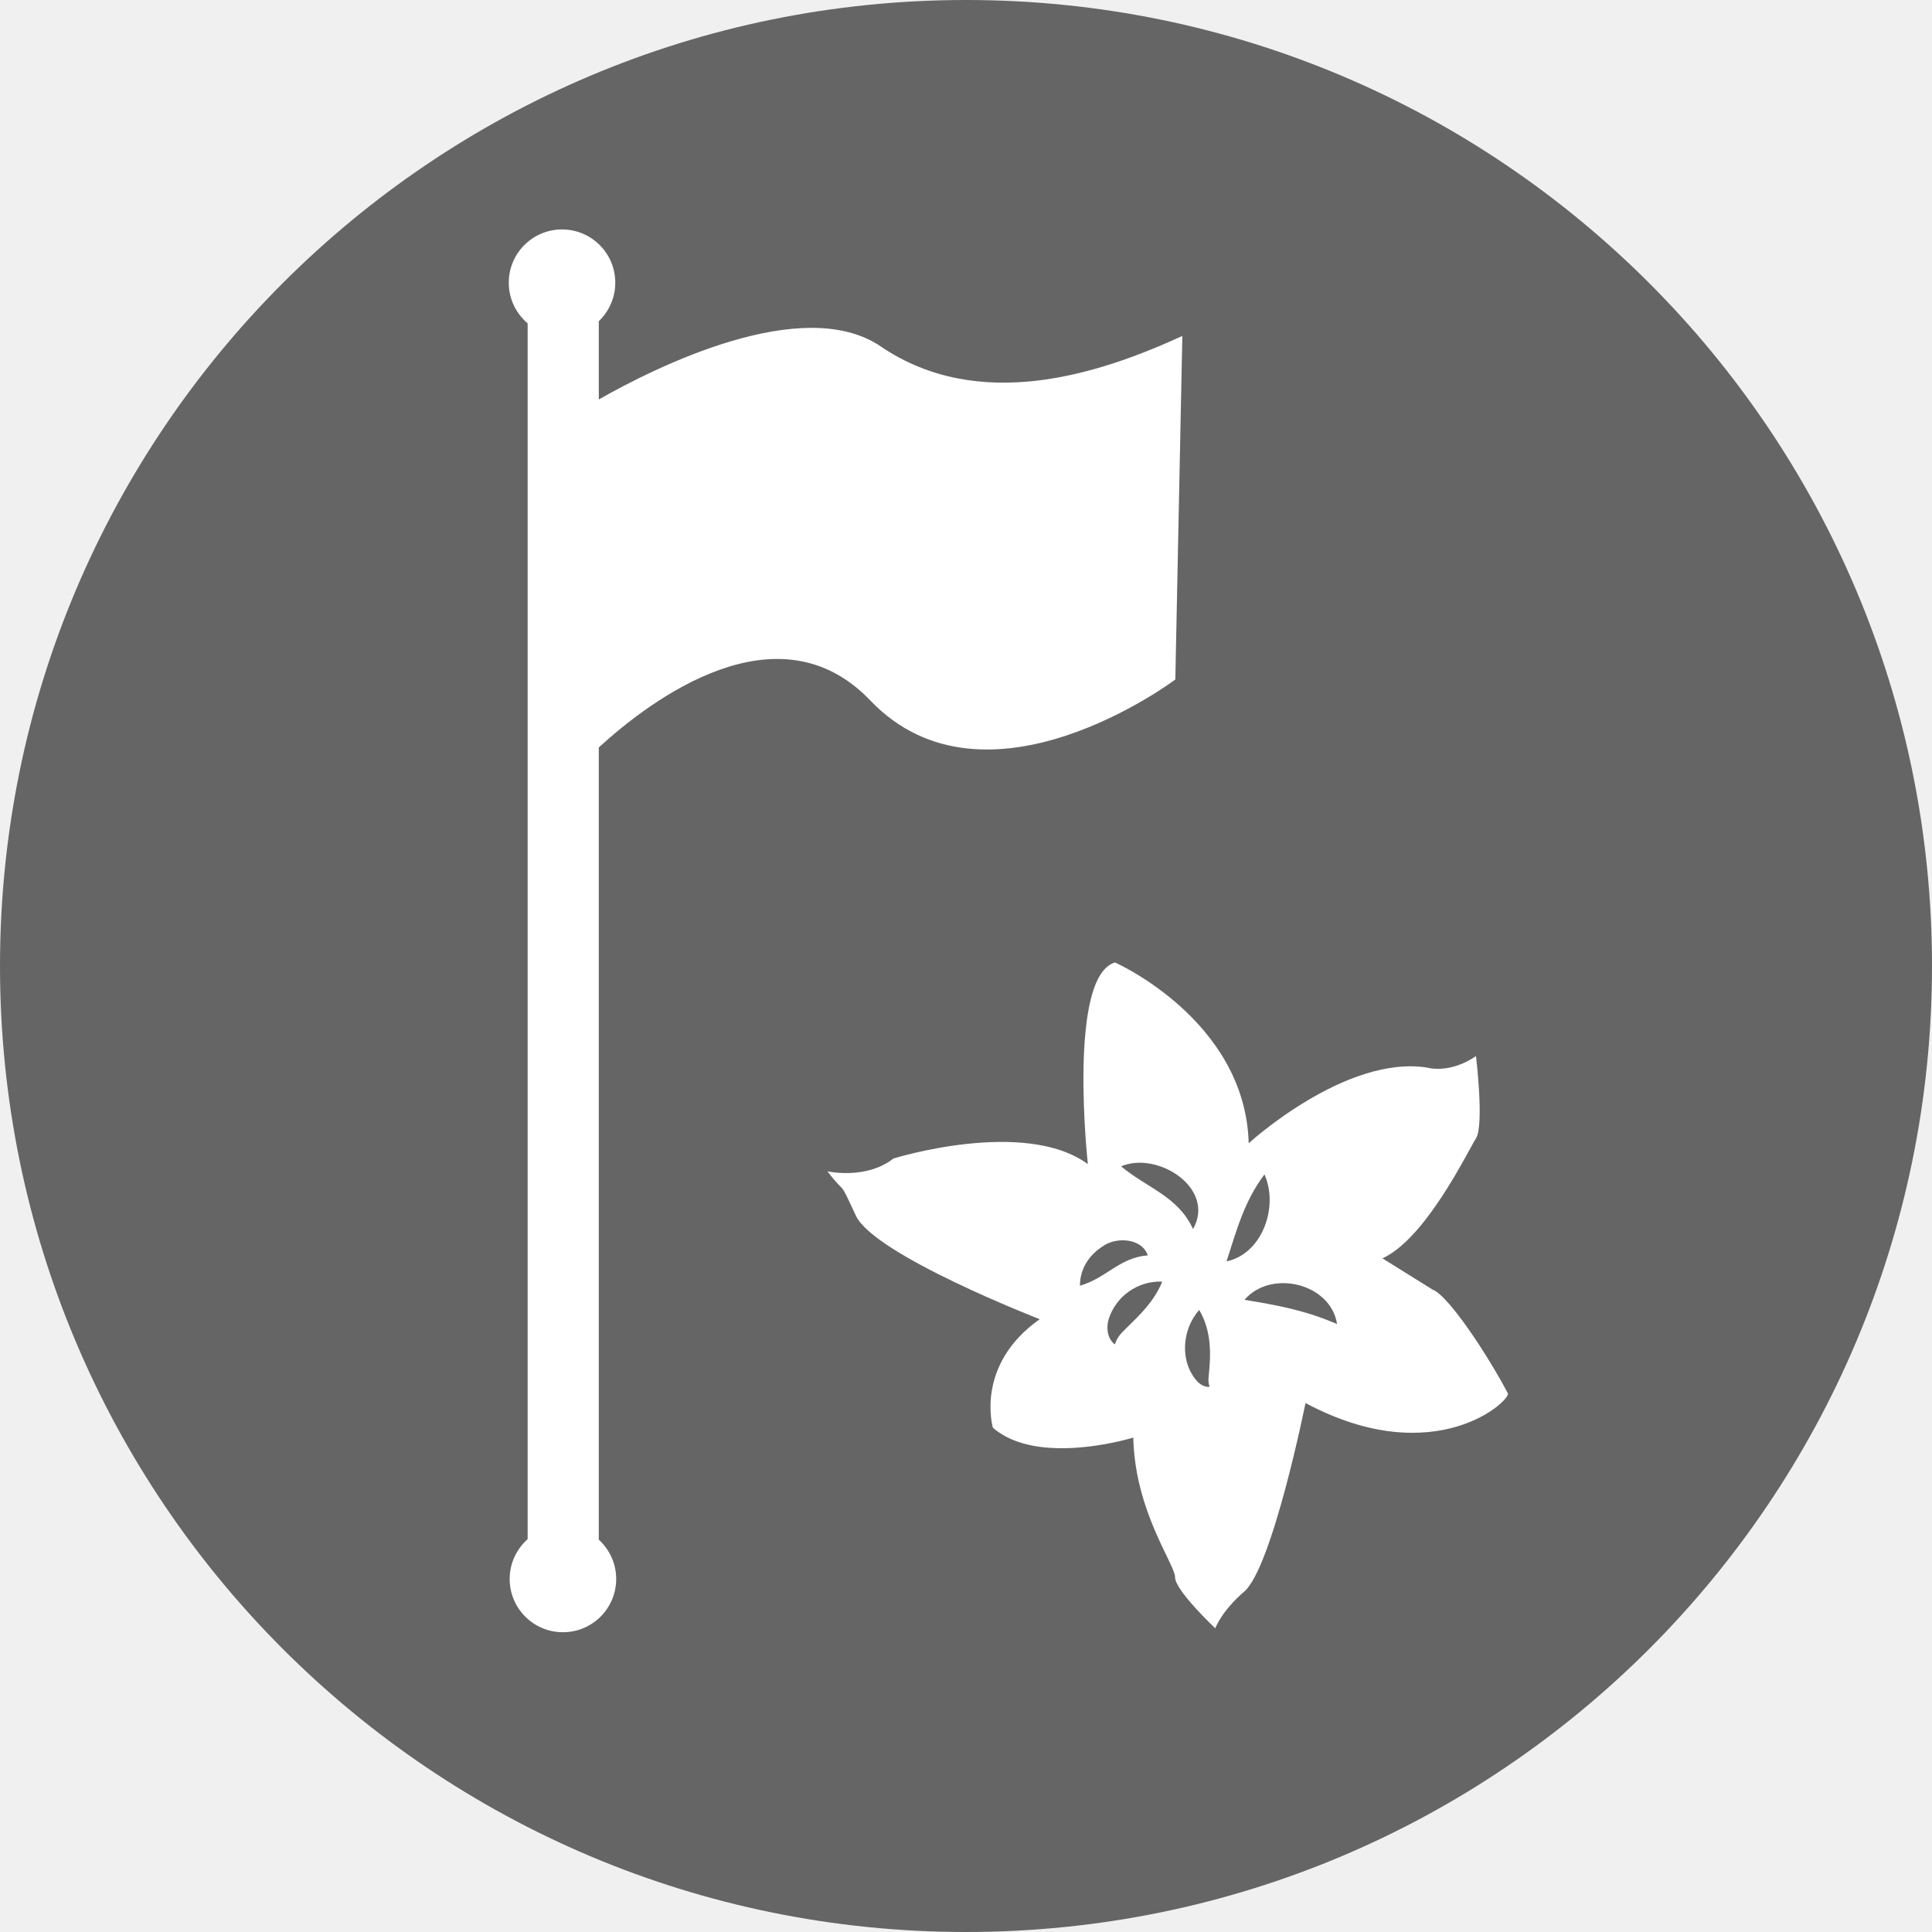
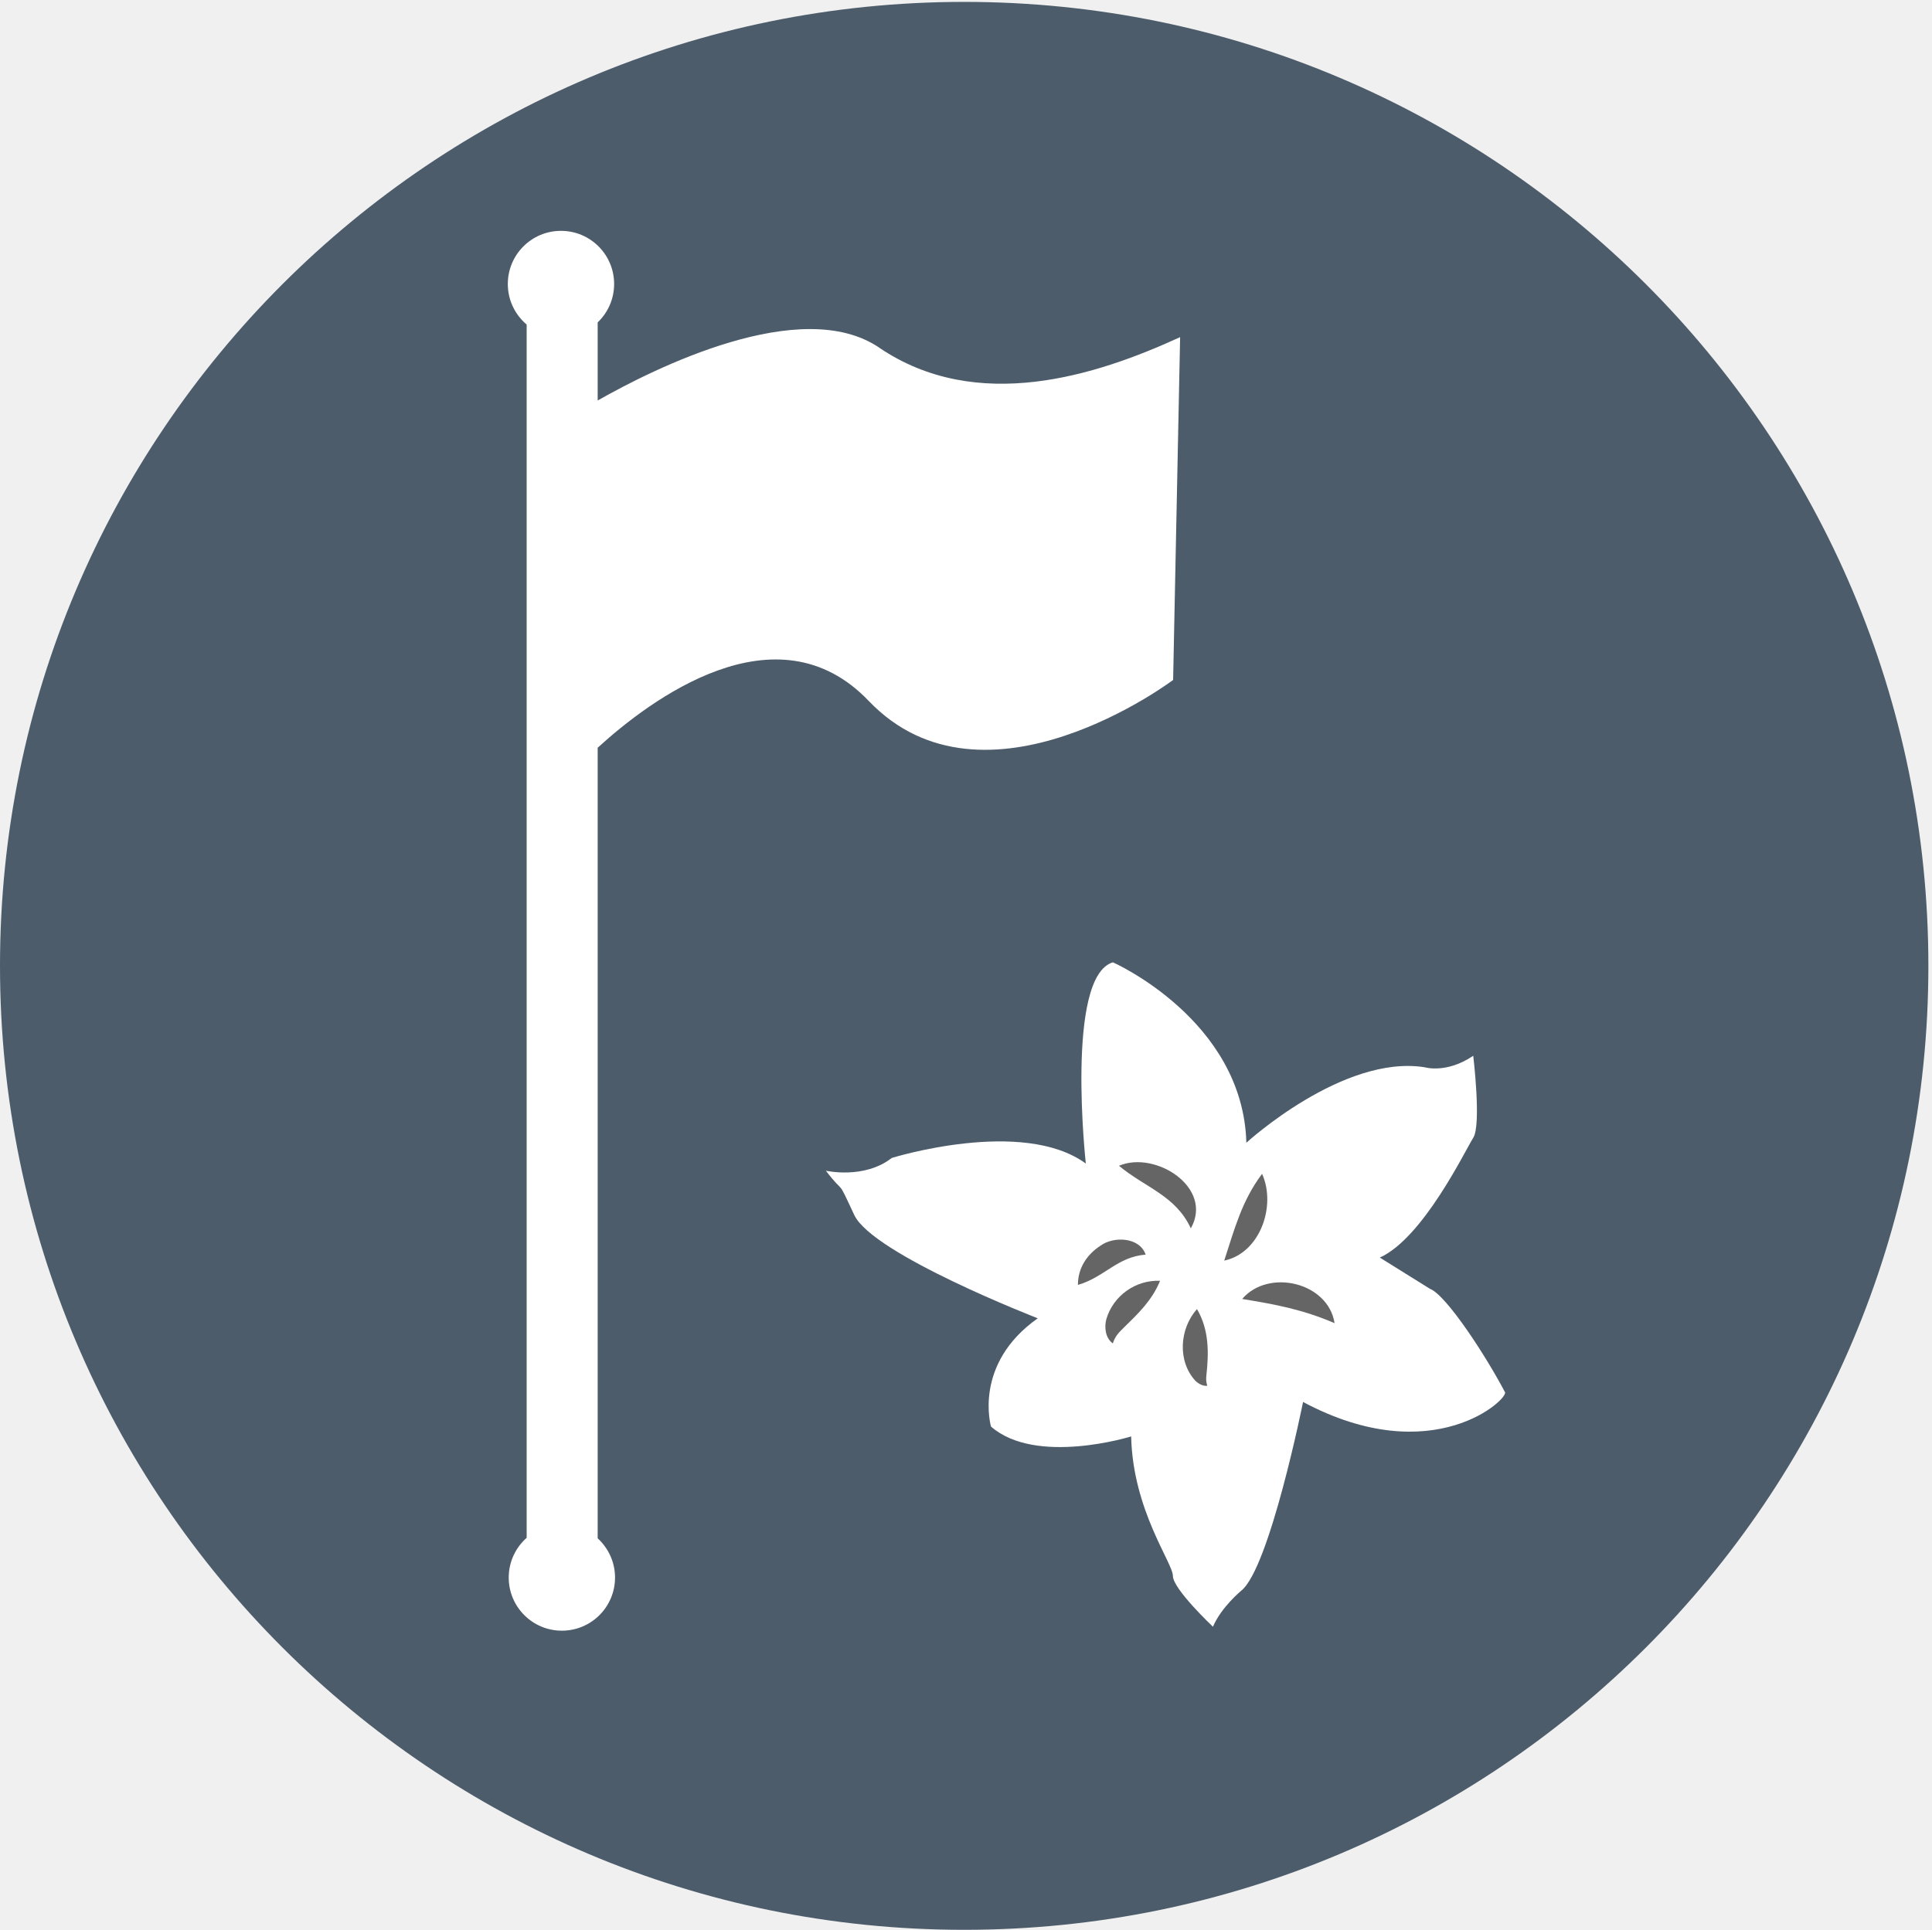
- <svg xmlns="http://www.w3.org/2000/svg" id="icon--og-gf" viewBox="0 0 234.34 234.34">
-   <circle cx="117.17" cy="117.17" r="117.17" fill="#656565" />
-   <path d="M106.85,42.03c-9.5-6.44-27.37,2.53-34.22,6.42v-9.49c1.23-1.18,2-2.83,2-4.67,0-3.57-2.89-6.46-6.46-6.46s-6.46,2.89-6.46,6.46c0,1.98.89,3.74,2.29,4.93v147.47c-1.33,1.18-2.18,2.91-2.18,4.83,0,3.57,2.89,6.46,6.46,6.46s6.46-2.89,6.46-6.46c0-1.89-.82-3.58-2.11-4.77v-96.09c6.24-5.71,21.7-17.45,32.94-5.69,14.07,14.72,36.99-2.55,36.99-2.55l.85-41.67c-10.2,4.68-24.66,9.35-36.57,1.28h0Z" fill="#fff" />
+ <svg xmlns="http://www.w3.org/2000/svg" id="icon--og-gf" viewBox="0 0 234.78 234.57">
+   <circle cx="117.17" cy="117.4" r="117.17" fill="#4c5c6b" />
+   <path d="M106.85,42.26c-9.5-6.44-27.37,2.53-34.22,6.42v-9.49c1.23-1.18,2-2.83,2-4.67,0-3.57-2.89-6.46-6.46-6.46s-6.46,2.89-6.46,6.46c0,1.98.89,3.74,2.29,4.93v147.47c-1.33,1.18-2.18,2.91-2.18,4.83,0,3.57,2.89,6.46,6.46,6.46s6.46-2.89,6.46-6.46c0-1.89-.82-3.58-2.11-4.77v-96.09c6.24-5.71,21.7-17.45,32.94-5.69,14.07,14.72,36.99-2.55,36.99-2.55l.85-41.67c-10.2,4.68-24.66,9.35-36.57,1.28h0Z" fill="#fff" />
  <g>
-     <path d="M135.24,116.74s15.81,6.98,16.22,21.93c0,0,11.76-10.77,21.69-9.17,0,0,2.64.8,5.88-1.4,0,0,1.01,8.37,0,9.97s-6.08,12.16-11.35,14.56l6.08,3.79c2.02.76,6.91,8.33,9.12,12.56.58.69-8.68,9.66-24.53,1.2,0,0-4.05,20.14-7.5,22.93,0,0-2.43,1.99-3.45,4.39,0,0-4.87-4.59-4.87-6.18s-4.87-7.98-5.07-16.95c0,0-11.56,3.59-17.03-1.2,0,0-2.23-7.58,5.68-13.16,0,0-20.07-7.78-22.3-12.56-2.23-4.79-1.01-2.19-3.45-5.38,0,0,4.65,1.07,8.01-1.55,0,0,15.88-4.95,23.58.68,0,0-2.5-22.72,3.29-24.46h0Z" fill="#fff" />
-     <path d="M153.37,142.45c1.74,3.86-.21,9.61-4.6,10.55,1.25-3.85,2.14-7.27,4.6-10.55h0Z" fill="#656565" />
-     <path d="M135.98,141.47c4.41-1.89,11.53,2.65,8.73,7.61-1.83-3.99-5.54-4.95-8.73-7.61h0Z" fill="#656565" />
-     <path d="M130.99,155.95c0-2.04,1.08-3.69,2.75-4.77,1.59-1.17,4.75-1.05,5.48,1.09-3.44.26-4.99,2.74-8.23,3.68h0Z" fill="#656565" />
-     <path d="M140.97,155.46c-.98,2.39-2.67,3.99-4.4,5.68-.48.5-1.01.91-1.34,1.92-.9-.63-1.06-1.97-.78-2.97.85-2.84,3.56-4.76,6.51-4.64h0Z" fill="#656565" />
-     <path d="M145.46,158.89c1.49,2.55,1.44,5.31,1.14,8.08-.04.39-.05.72.11,1.24-.51.07-1.06-.24-1.43-.59-2.22-2.39-1.95-6.35.18-8.73h0Z" fill="#656565" />
-     <path d="M150.95,157.66c3.19-3.73,10.45-2.04,11.23,2.94-3.84-1.65-7.12-2.27-11.23-2.94h0Z" fill="#656565" />
+     <path d="M135.24,116.97s15.81,6.98,16.22,21.93c0,0,11.76-10.77,21.69-9.17,0,0,2.64.8,5.88-1.4,0,0,1.01,8.37,0,9.97s-6.08,12.16-11.35,14.56l6.08,3.79c2.02.76,6.91,8.33,9.12,12.56.58.69-8.68,9.66-24.53,1.2,0,0-4.05,20.14-7.5,22.93,0,0-2.43,1.99-3.45,4.39,0,0-4.87-4.59-4.87-6.18s-4.87-7.98-5.07-16.95c0,0-11.56,3.59-17.03-1.2,0,0-2.23-7.58,5.68-13.16,0,0-20.07-7.78-22.3-12.56-2.23-4.79-1.01-2.19-3.45-5.38,0,0,4.65,1.07,8.01-1.55,0,0,15.88-4.95,23.58.68,0,0-2.5-22.72,3.29-24.46h0Z" fill="#fff" />
+     <path d="M153.37,142.68c1.74,3.86-.21,9.61-4.6,10.55,1.25-3.85,2.14-7.27,4.6-10.55h0Z" fill="#656565" />
+     <path d="M135.98,141.7c4.41-1.89,11.53,2.65,8.73,7.61-1.83-3.99-5.54-4.95-8.73-7.61h0Z" fill="#656565" />
+     <path d="M130.99,156.18c0-2.04,1.08-3.69,2.75-4.77,1.59-1.17,4.75-1.05,5.48,1.09-3.44.26-4.99,2.74-8.23,3.68h0Z" fill="#656565" />
+     <path d="M140.97,155.69c-.98,2.39-2.67,3.99-4.4,5.68-.48.5-1.01.91-1.34,1.92-.9-.63-1.06-1.97-.78-2.97.85-2.84,3.56-4.76,6.51-4.64h0Z" fill="#656565" />
+     <path d="M145.46,159.12c1.49,2.55,1.44,5.31,1.14,8.08-.04.39-.05.72.11,1.24-.51.07-1.06-.24-1.43-.59-2.22-2.39-1.95-6.35.18-8.73h0Z" fill="#656565" />
+     <path d="M150.95,157.89c3.19-3.73,10.45-2.04,11.23,2.94-3.84-1.65-7.12-2.27-11.23-2.94h0Z" fill="#656565" />
  </g>
</svg>
